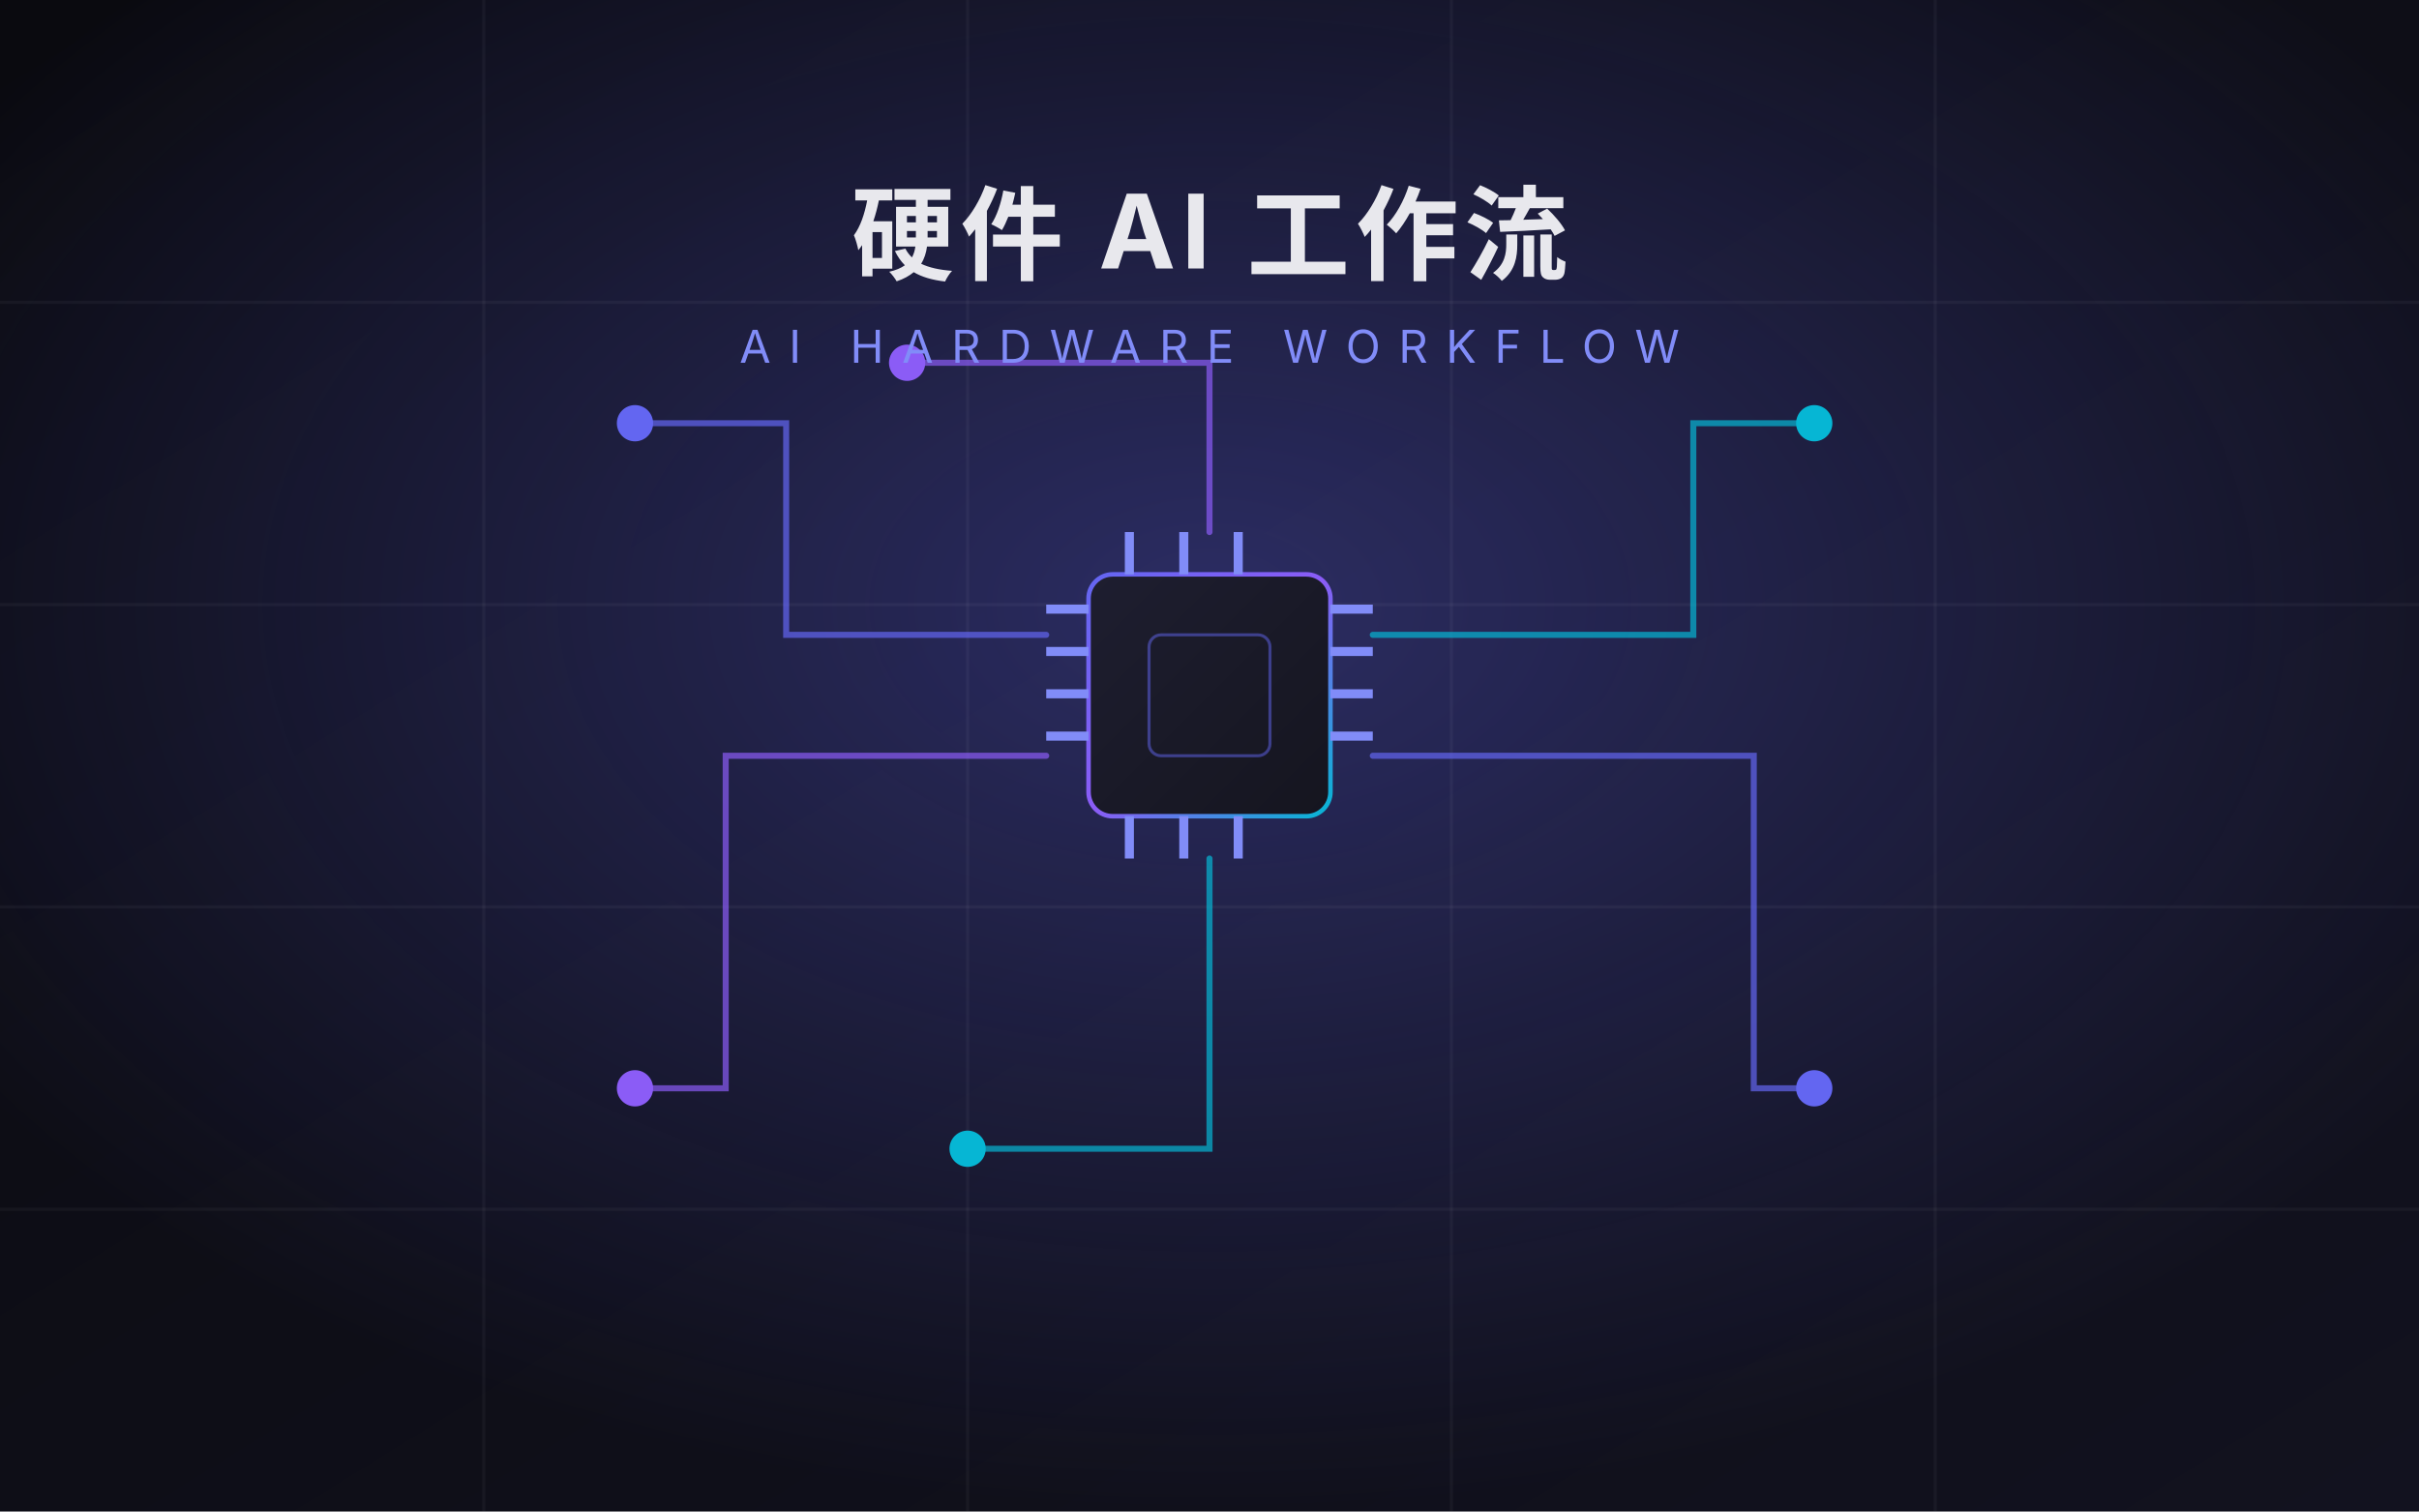
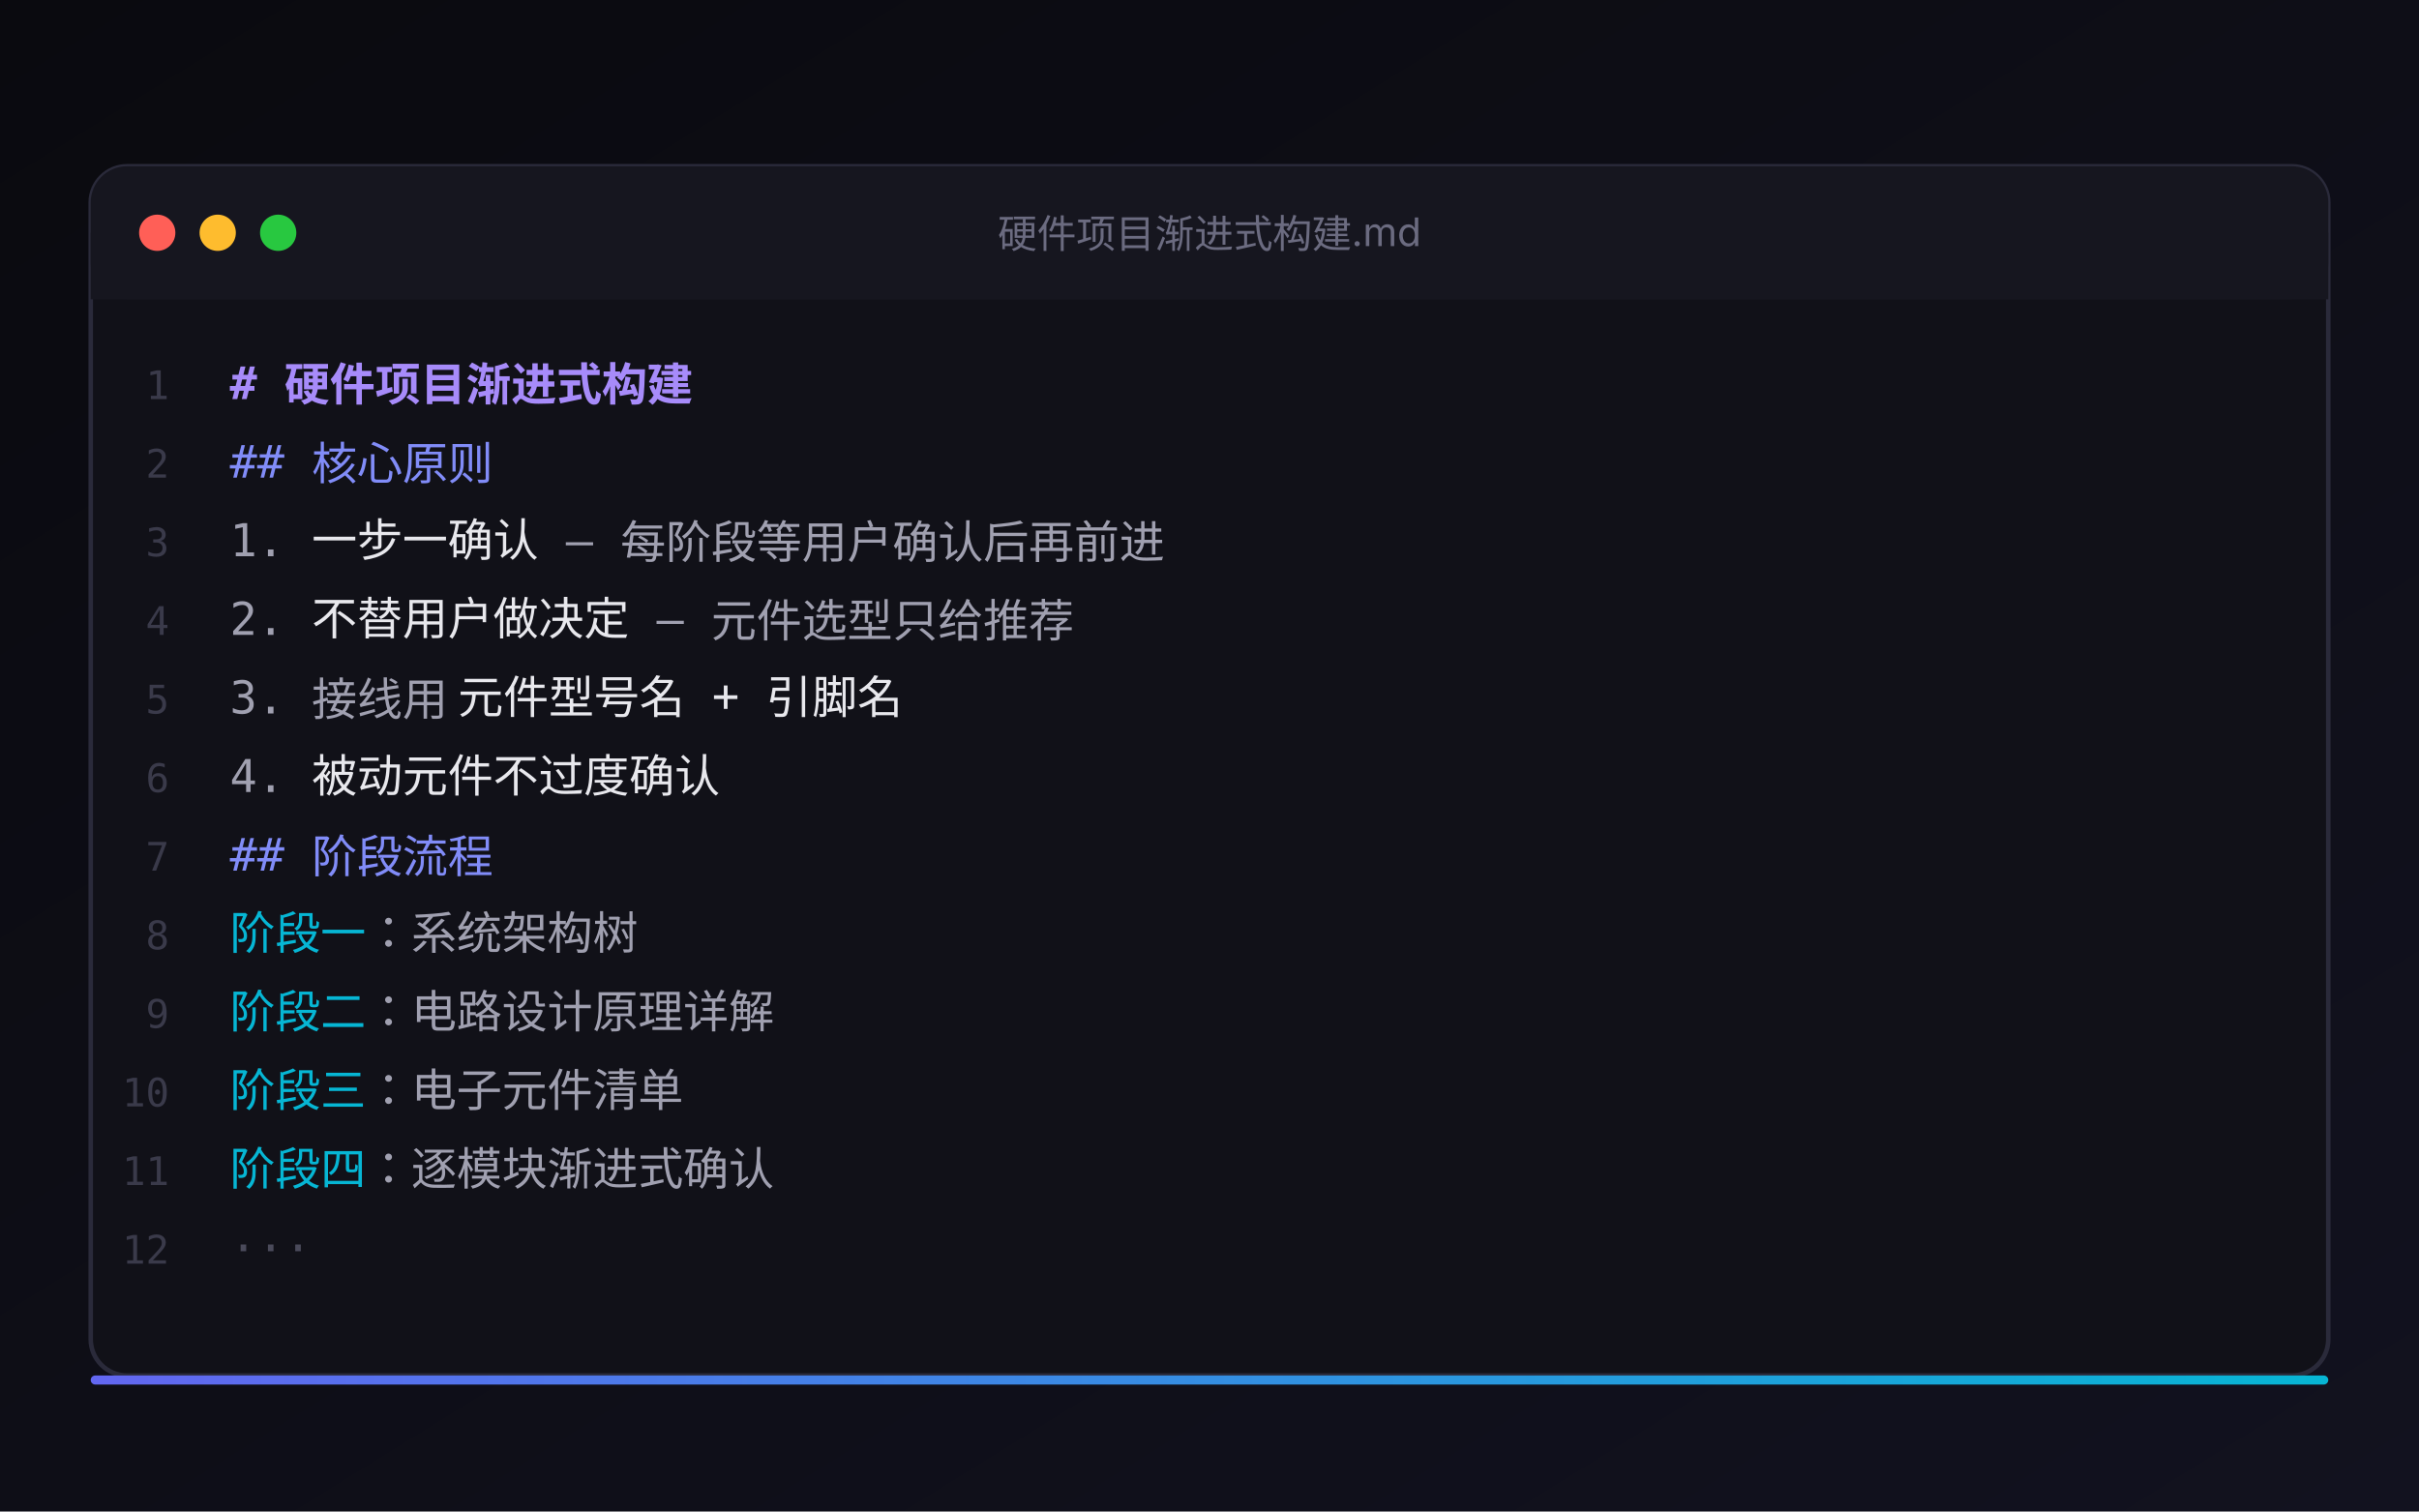
- <svg xmlns="http://www.w3.org/2000/svg" viewBox="0 0 800 500" width="800" height="500" font-family="'Inter','Noto Sans SC',-apple-system,sans-serif">
+ <svg xmlns="http://www.w3.org/2000/svg" viewBox="0 0 800 500" width="800" height="500" font-family="'SF Mono','Cascadia Code','Fira Code','Consolas',monospace">
  <defs>
    <linearGradient id="bg" x1="0" y1="0" x2="1" y2="1">
      <stop offset="0" stop-color="#0a0a0f" />
      <stop offset="1" stop-color="#12121f" />
    </linearGradient>
-     <linearGradient id="accent" x1="0" y1="0" x2="1" y2="1">
+     <linearGradient id="accent" x1="0" y1="0" x2="1" y2="0">
      <stop offset="0" stop-color="#6366f1" />
-       <stop offset="0.5" stop-color="#8b5cf6" />
      <stop offset="1" stop-color="#06b6d4" />
    </linearGradient>
-     <linearGradient id="chip" x1="0" y1="0" x2="1" y2="1">
-       <stop offset="0" stop-color="#1e1e30" />
-       <stop offset="1" stop-color="#15151f" />
-     </linearGradient>
-     <radialGradient id="glow" cx="0.5" cy="0.4" r="0.6">
-       <stop offset="0" stop-color="#6366f1" stop-opacity="0.35" />
-       <stop offset="1" stop-color="#6366f1" stop-opacity="0" />
-     </radialGradient>
-     <filter id="blur" x="-50%" y="-50%" width="200%" height="200%">
-       <feGaussianBlur stdDeviation="30" />
-     </filter>
  </defs>
  <rect width="800" height="500" fill="url(#bg)" />
-   <rect width="800" height="500" fill="url(#glow)" />
-   <g stroke="#ffffff" stroke-opacity="0.04" stroke-width="1">
-     <line x1="0" y1="100" x2="800" y2="100" />
-     <line x1="0" y1="200" x2="800" y2="200" />
-     <line x1="0" y1="300" x2="800" y2="300" />
-     <line x1="0" y1="400" x2="800" y2="400" />
-     <line x1="160" y1="0" x2="160" y2="500" />
-     <line x1="320" y1="0" x2="320" y2="500" />
-     <line x1="480" y1="0" x2="480" y2="500" />
-     <line x1="640" y1="0" x2="640" y2="500" />
+   <rect x="30" y="55" width="740" height="400" rx="12" fill="#111118" stroke="#2a2a3a" stroke-width="1.5" />
+   <rect x="30" y="55" width="740" height="44" rx="12" fill="#16161f" />
+   <rect x="30" y="77" width="740" height="22" fill="#16161f" />
+   <circle cx="52" cy="77" r="6" fill="#ff5f57" />
+   <circle cx="72" cy="77" r="6" fill="#febc2e" />
+   <circle cx="92" cy="77" r="6" fill="#28c840" />
+   <text x="400" y="82" text-anchor="middle" font-size="13" fill="#6b6b80" font-family="'Inter','Noto Sans SC',sans-serif">硬件项目渐进式构建.md</text>
+   <g font-size="13" fill="#3a3a4a" text-anchor="end">
+     <text x="56" y="132">1</text>
+     <text x="56" y="158">2</text>
+     <text x="56" y="184">3</text>
+     <text x="56" y="210">4</text>
+     <text x="56" y="236">5</text>
+     <text x="56" y="262">6</text>
+     <text x="56" y="288">7</text>
+     <text x="56" y="314">8</text>
+     <text x="56" y="340">9</text>
+     <text x="56" y="366">10</text>
+     <text x="56" y="392">11</text>
+     <text x="56" y="418">12</text>
  </g>
-   <g transform="translate(360,190)">
-     <rect x="0" y="0" width="80" height="80" rx="8" fill="url(#chip)" stroke="url(#accent)" stroke-width="1.5" />
-     <rect x="20" y="20" width="40" height="40" rx="4" fill="none" stroke="#6366f1" stroke-opacity="0.5" />
-     <g fill="#818cf8">
-       <rect x="-14" y="10" width="14" height="3" />
-       <rect x="-14" y="24" width="14" height="3" />
-       <rect x="-14" y="38" width="14" height="3" />
-       <rect x="-14" y="52" width="14" height="3" />
-       <rect x="80" y="10" width="14" height="3" />
-       <rect x="80" y="24" width="14" height="3" />
-       <rect x="80" y="38" width="14" height="3" />
-       <rect x="80" y="52" width="14" height="3" />
-       <rect x="12" y="-14" width="3" height="14" />
-       <rect x="30" y="-14" width="3" height="14" />
-       <rect x="48" y="-14" width="3" height="14" />
-       <rect x="12" y="80" width="3" height="14" />
-       <rect x="30" y="80" width="3" height="14" />
-       <rect x="48" y="80" width="3" height="14" />
-     </g>
+   <g font-size="15">
+     <text x="76" y="132" fill="#a78bfa" font-weight="700"># 硬件项目渐进式构建</text>
+     <text x="76" y="158" fill="#818cf8">## 核心原则</text>
+     <text x="76" y="184" fill="#a0a0b0">1. <tspan fill="#e8e8ed">一步一确认</tspan> — 每阶段等用户确认后再前进</text>
+     <text x="76" y="210" fill="#a0a0b0">2. <tspan fill="#e8e8ed">不替用户做决定</tspan> — 元件选型只给推荐</text>
+     <text x="76" y="236" fill="#a0a0b0">3. 接线用 <tspan fill="#e8e8ed">元件型号名 + 引脚名</tspan>
+     </text>
+     <text x="76" y="262" fill="#a0a0b0">4. <tspan fill="#e8e8ed">被动元件不过度确认</tspan>
+     </text>
+     <text x="76" y="288" fill="#818cf8">## 阶段流程</text>
+     <text x="76" y="314" fill="#a0a0b0">
+       <tspan fill="#06b6d4">阶段一</tspan>：系统架构树</text>
+     <text x="76" y="340" fill="#a0a0b0">
+       <tspan fill="#06b6d4">阶段二</tspan>：电路设计原理详解</text>
+     <text x="76" y="366" fill="#a0a0b0">
+       <tspan fill="#06b6d4">阶段三</tspan>：电子元件清单</text>
+     <text x="76" y="392" fill="#a0a0b0">
+       <tspan fill="#06b6d4">阶段四</tspan>：逐模块渐进式确认</text>
+     <text x="76" y="418" fill="#4a4a5a">···</text>
  </g>
-   <g fill="none" stroke-linecap="round">
-     <path d="M346 210 H260 V140 H210" stroke="#6366f1" stroke-width="2" stroke-opacity="0.7" />
-     <path d="M346 250 H240 V360 H210" stroke="#8b5cf6" stroke-width="2" stroke-opacity="0.7" />
-     <path d="M454 210 H560 V140 H600" stroke="#06b6d4" stroke-width="2" stroke-opacity="0.7" />
-     <path d="M454 250 H580 V360 H600" stroke="#6366f1" stroke-width="2" stroke-opacity="0.7" />
-     <path d="M400 176 V120 H300" stroke="#8b5cf6" stroke-width="2" stroke-opacity="0.7" />
-     <path d="M400 284 V380 H320" stroke="#06b6d4" stroke-width="2" stroke-opacity="0.7" />
-   </g>
-   <g>
-     <circle cx="210" cy="140" r="6" fill="#6366f1" />
-     <circle cx="210" cy="360" r="6" fill="#8b5cf6" />
-     <circle cx="600" cy="140" r="6" fill="#06b6d4" />
-     <circle cx="600" cy="360" r="6" fill="#6366f1" />
-     <circle cx="300" cy="120" r="6" fill="#8b5cf6" />
-     <circle cx="320" cy="380" r="6" fill="#06b6d4" />
-   </g>
-   <text x="400" y="90" text-anchor="middle" font-size="34" font-weight="700" fill="#e8e8ed" letter-spacing="2">硬件 AI 工作流</text>
-   <text x="400" y="120" text-anchor="middle" font-size="15" fill="#818cf8" letter-spacing="6">AI HARDWARE WORKFLOW</text>
+   <rect x="30" y="455" width="740" height="3" rx="1.5" fill="url(#accent)" />
</svg>
